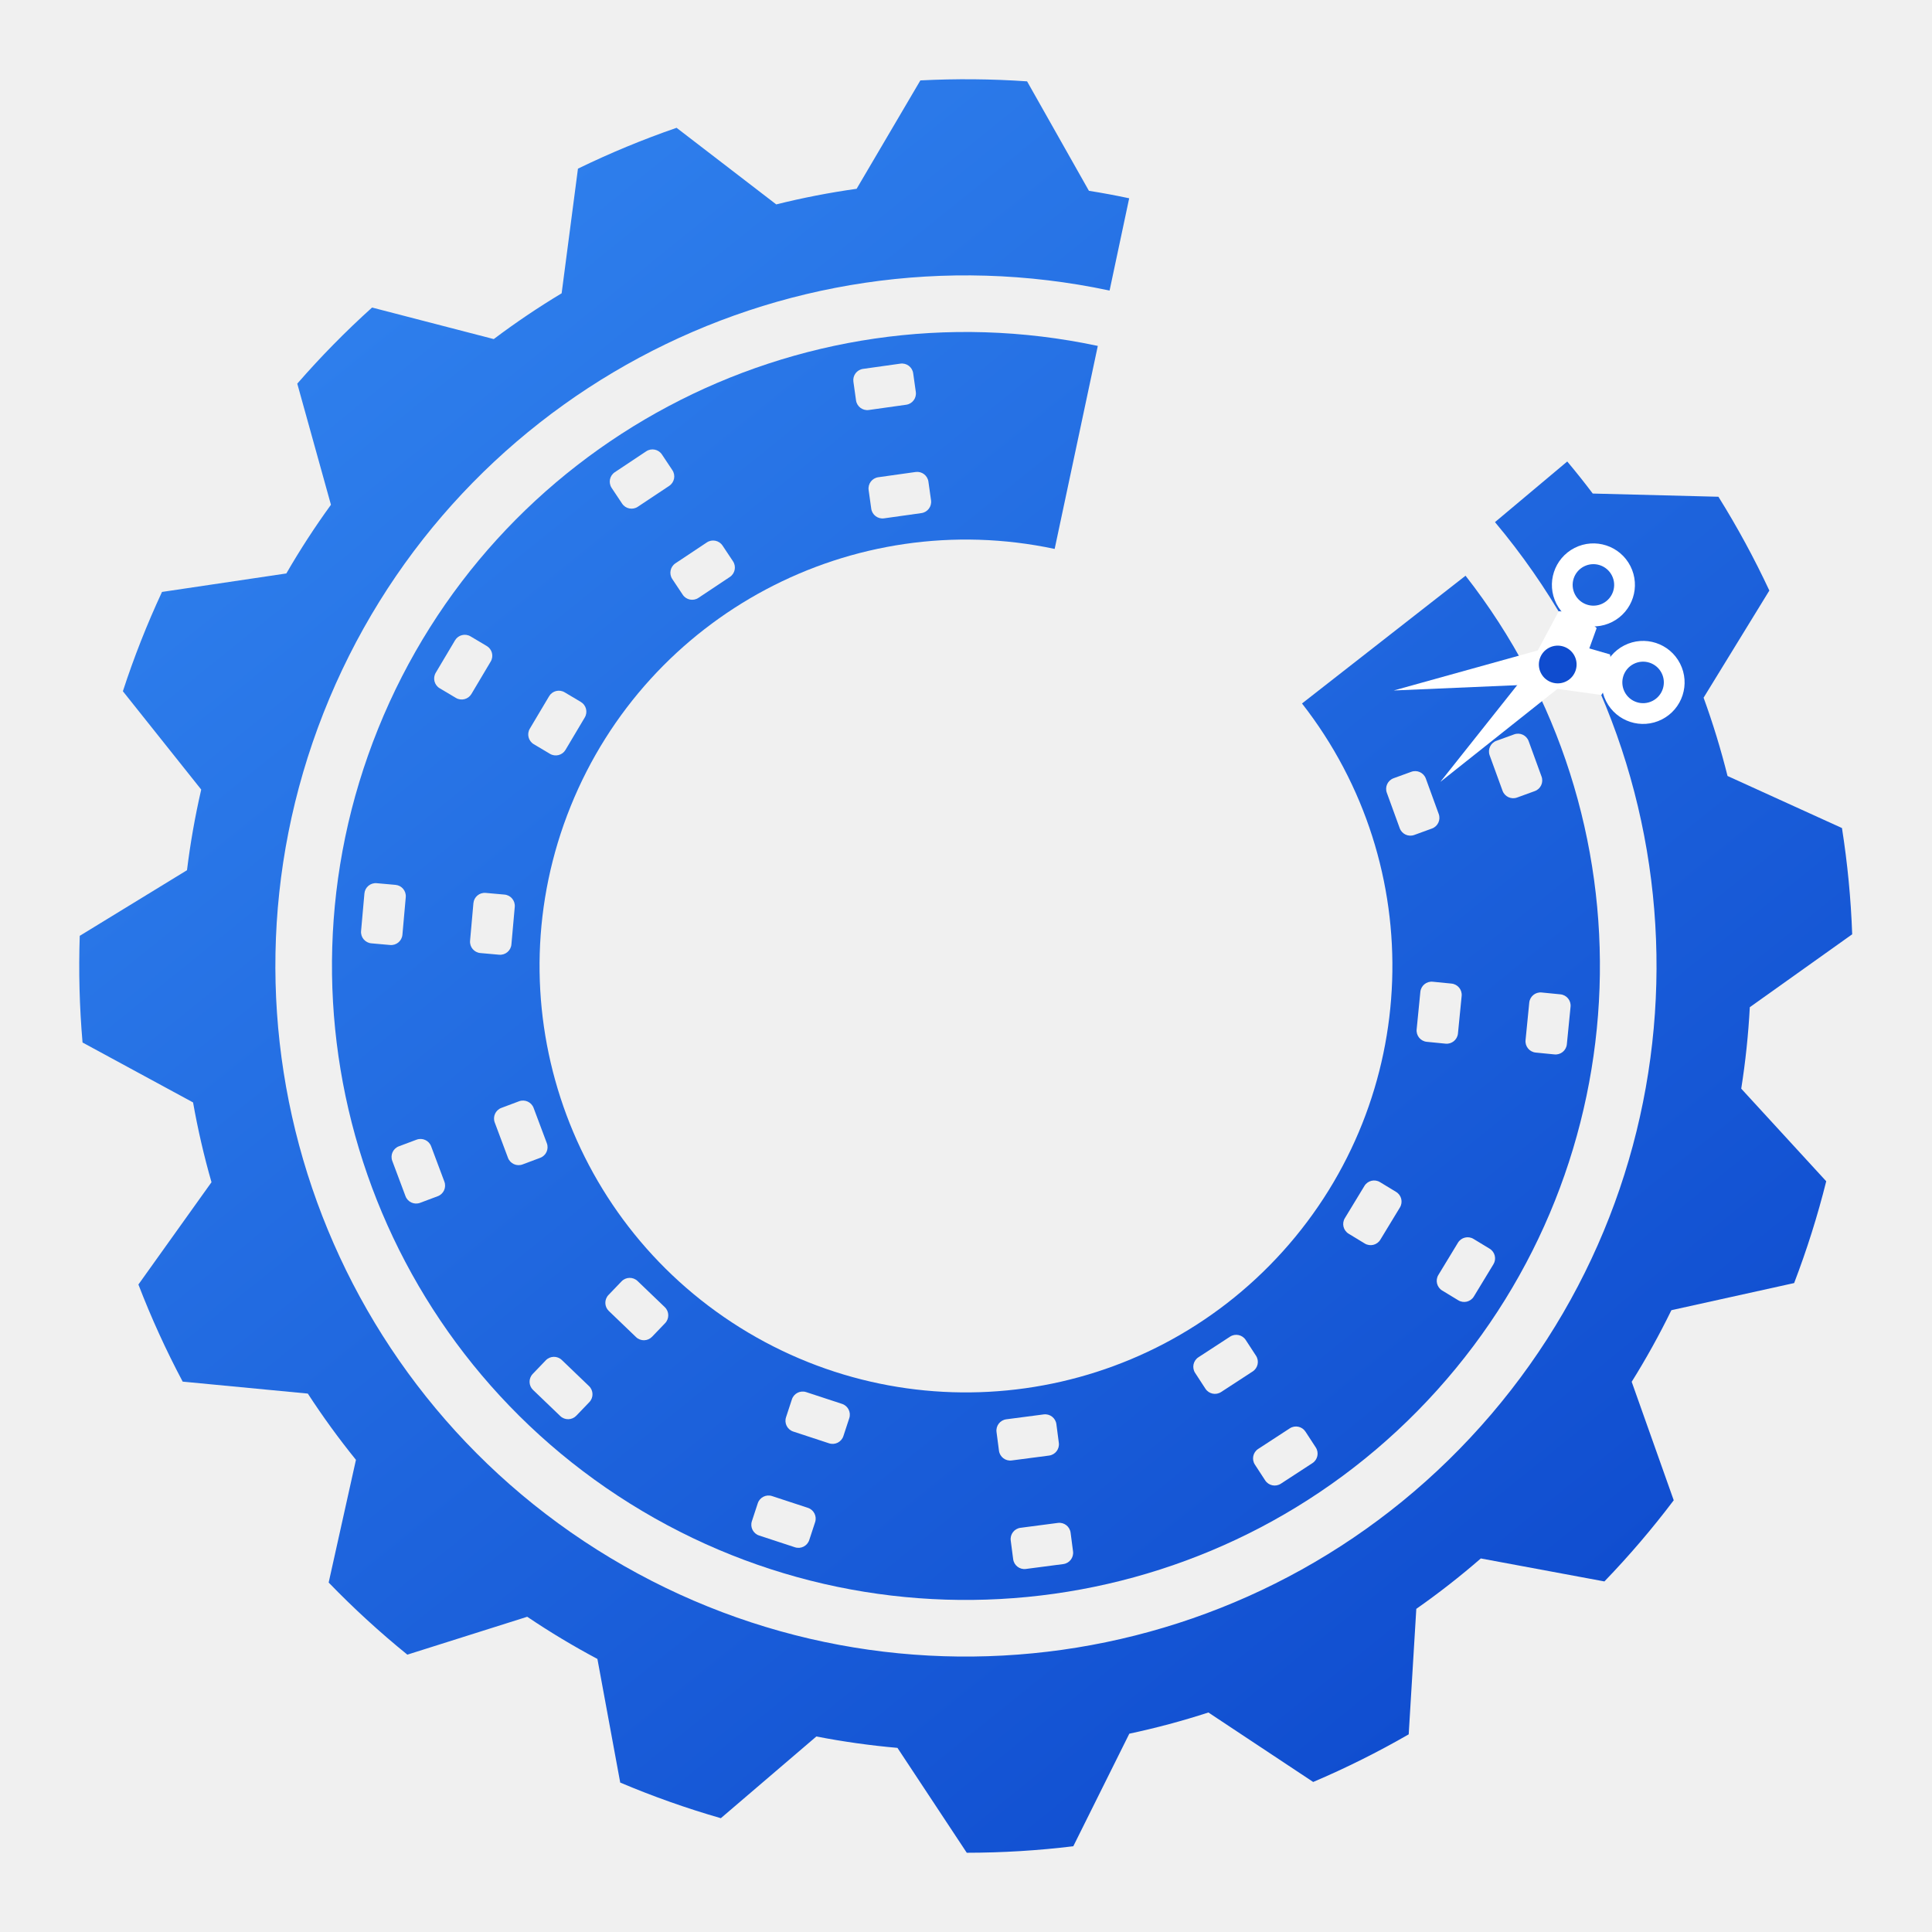
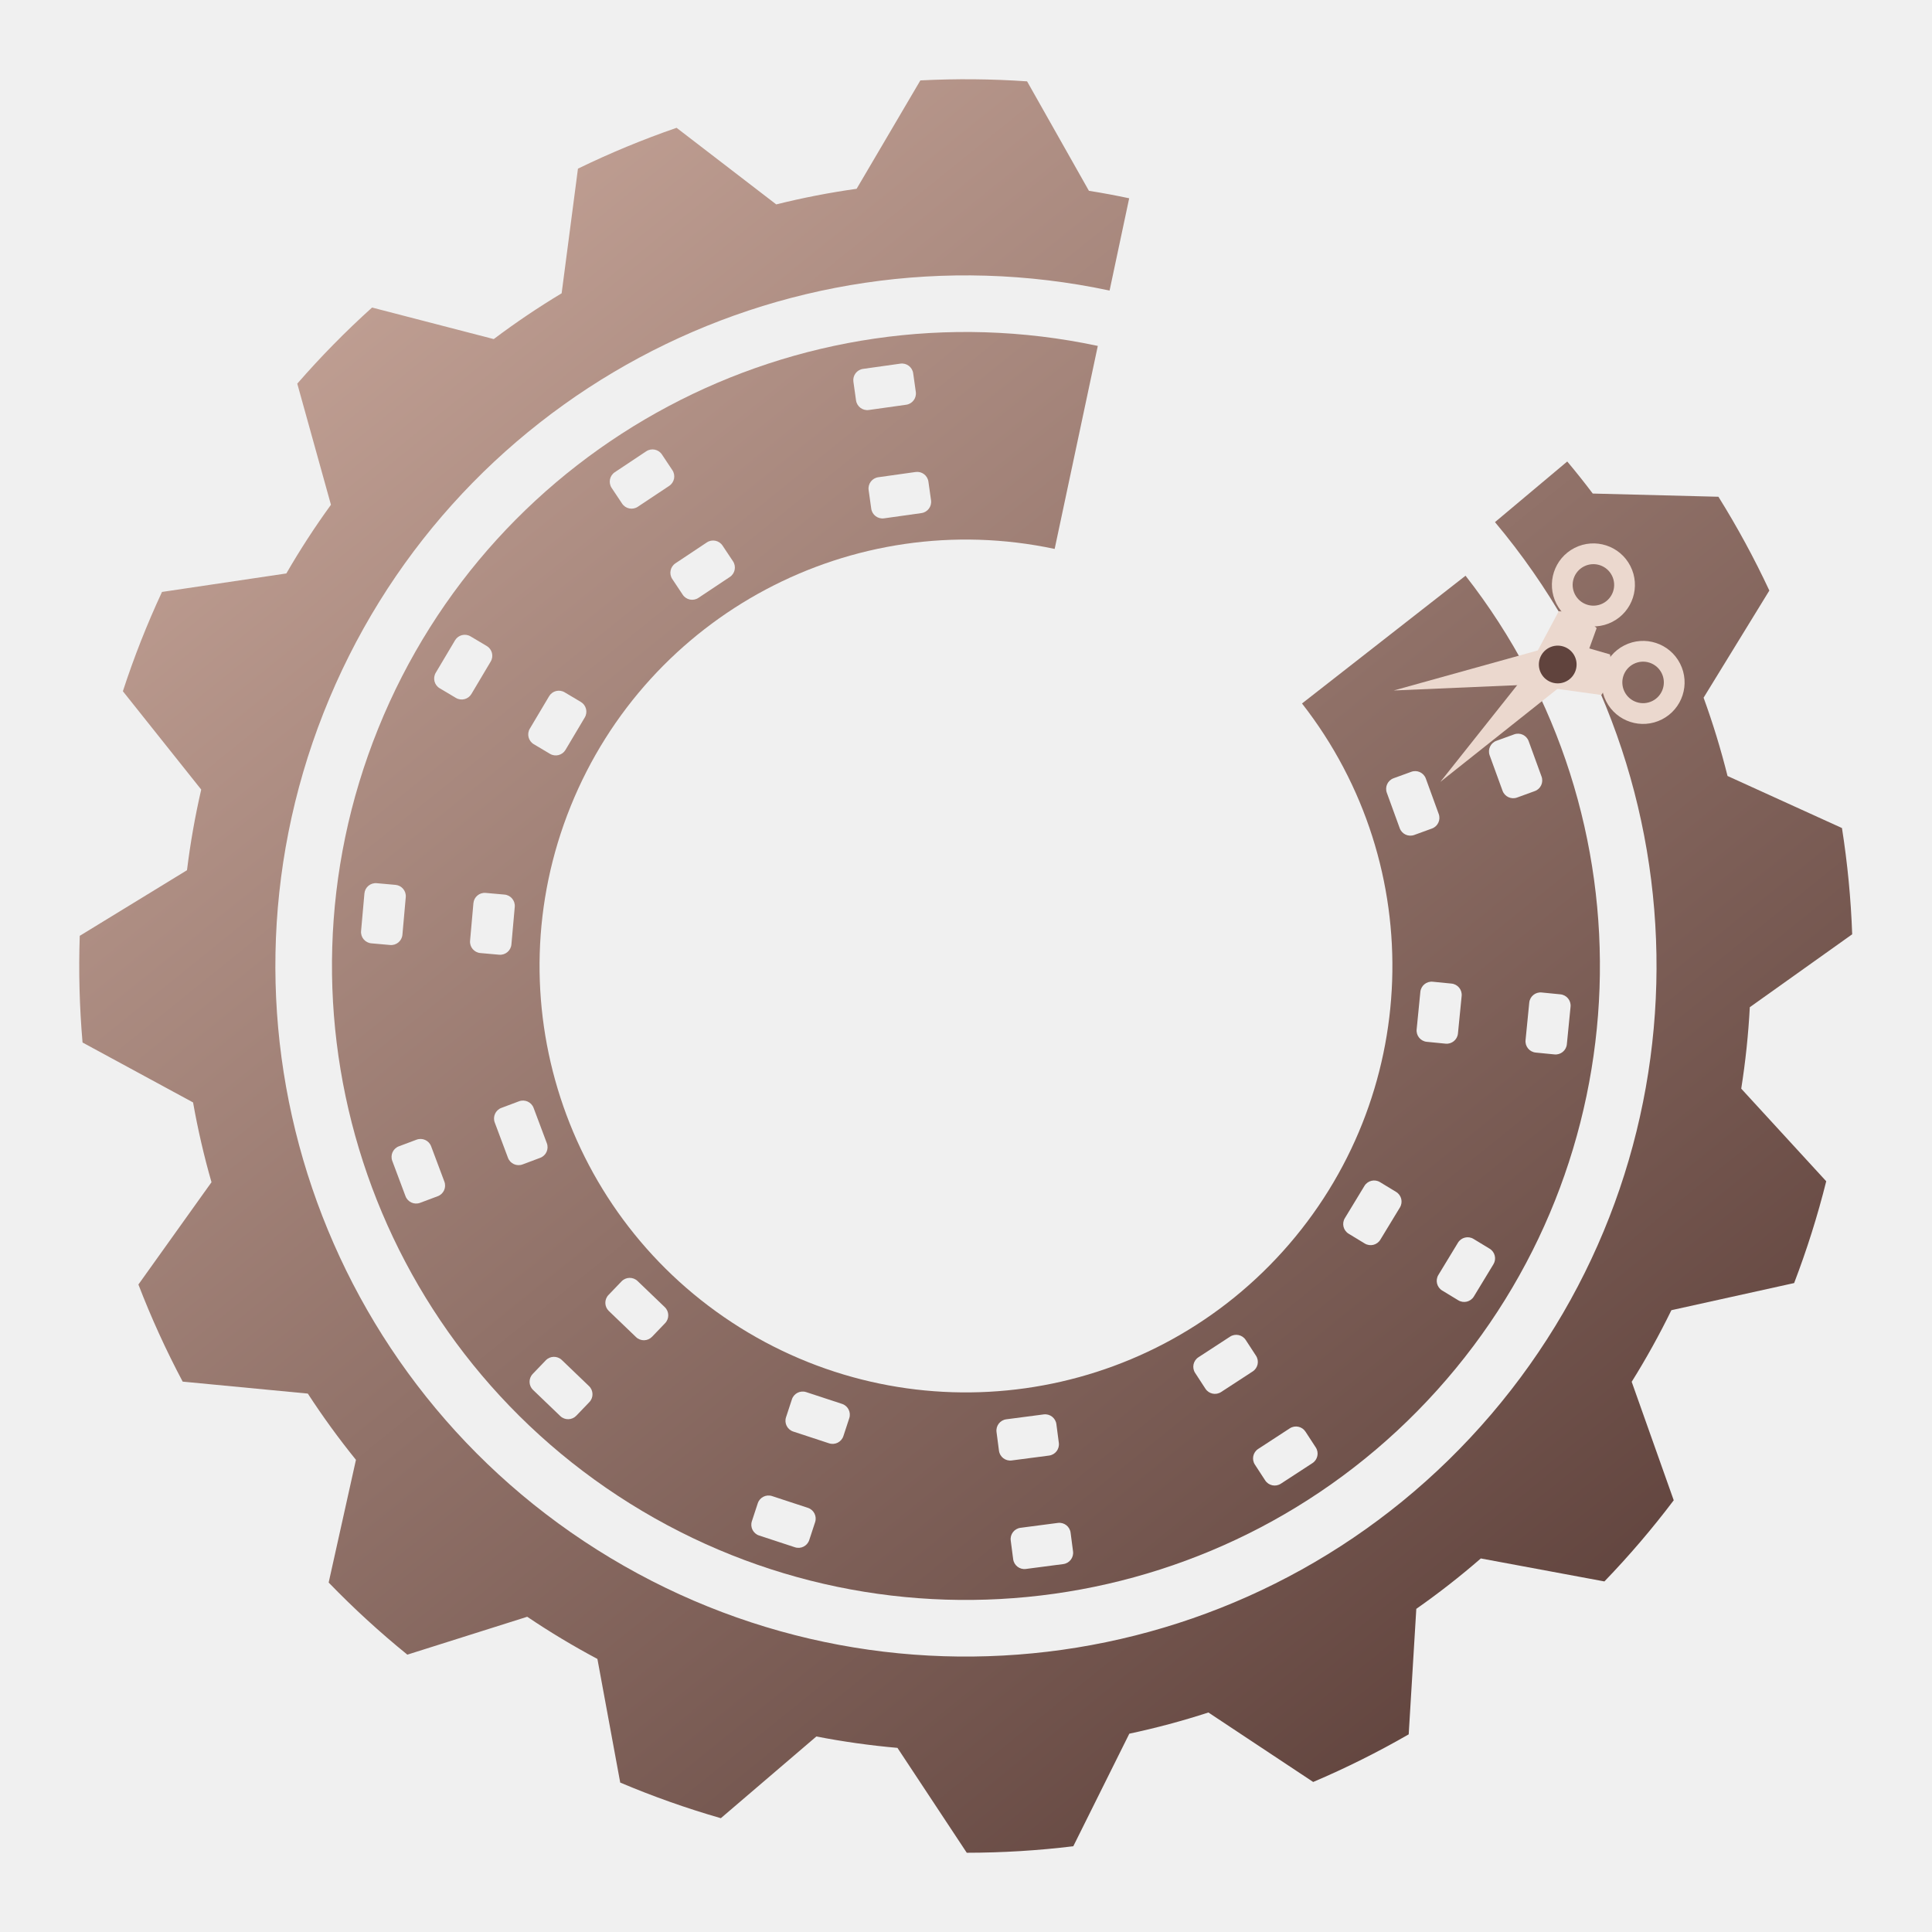
<svg xmlns="http://www.w3.org/2000/svg" viewBox="0 0 1024 1024" width="1024" height="1024" fill="none">
  <defs>
-     <linearGradient id="cf-blue" x1="200" y1="120" x2="830" y2="900" gradientUnits="userSpaceOnUse">
-       <stop offset="0" stop-color="#2F80ED" />
-       <stop offset="1" stop-color="#0F4CCF" />
+     <linearGradient id="cf-brand" x1="200" y1="120" x2="830" y2="900" gradientUnits="userSpaceOnUse">
+       <stop offset="0" stop-color="#C1A094" />
+       <stop offset="1" stop-color="#60433D" />
    </linearGradient>
    <mask id="cf-holes" maskUnits="userSpaceOnUse" x="0" y="0" width="1024" height="1024">
      <rect width="1024" height="1024" fill="#FFFFFF" />
      <g fill="#000000">
        <rect x="-16" y="-11" width="32" height="22" rx="6" transform="translate(748.8 425.81) rotate(70)" />
        <rect x="-16" y="-11" width="32" height="22" rx="6" transform="translate(803.3 405.97) rotate(70)" />
        <rect x="-16" y="-11" width="32" height="22" rx="6" transform="translate(762.78 536.75) rotate(95.64)" />
        <rect x="-16" y="-11" width="32" height="22" rx="6" transform="translate(820.5 542.45) rotate(95.64)" />
        <rect x="-16" y="-11" width="32" height="22" rx="6" transform="translate(727.39 642.82) rotate(121.27)" />
        <rect x="-16" y="-11" width="32" height="22" rx="6" transform="translate(776.96 672.92) rotate(121.27)" />
        <rect x="-16" y="-11" width="32" height="22" rx="6" transform="translate(649.58 723.13) rotate(146.91)" />
        <rect x="-16" y="-11" width="32" height="22" rx="6" transform="translate(681.25 771.72) rotate(146.91)" />
        <rect x="-16" y="-11" width="32" height="22" rx="6" transform="translate(544.69 761.87) rotate(172.55)" />
        <rect x="-16" y="-11" width="32" height="22" rx="6" transform="translate(552.22 819.38) rotate(172.55)" />
        <rect x="-16" y="-11" width="32" height="22" rx="6" transform="translate(433.37 751.42) rotate(198.18)" />
        <rect x="-16" y="-11" width="32" height="22" rx="6" transform="translate(415.27 806.52) rotate(198.18)" />
        <rect x="-16" y="-11" width="32" height="22" rx="6" transform="translate(337.52 693.83) rotate(223.82)" />
        <rect x="-16" y="-11" width="32" height="22" rx="6" transform="translate(297.36 735.68) rotate(223.82)" />
        <rect x="-16" y="-11" width="32" height="22" rx="6" transform="translate(276.03 600.44) rotate(249.45)" />
        <rect x="-16" y="-11" width="32" height="22" rx="6" transform="translate(221.72 620.79) rotate(249.45)" />
        <rect x="-16" y="-11" width="32" height="22" rx="6" transform="translate(260.99 489.64) rotate(275.09)" />
        <rect x="-16" y="-11" width="32" height="22" rx="6" transform="translate(203.22 484.49) rotate(275.09)" />
        <rect x="-16" y="-11" width="32" height="22" rx="6" transform="translate(295.38 383.24) rotate(300.73)" />
        <rect x="-16" y="-11" width="32" height="22" rx="6" transform="translate(245.52 353.6) rotate(300.73)" />
        <rect x="-16" y="-11" width="32" height="22" rx="6" transform="translate(372.41 302.19) rotate(326.36)" />
        <rect x="-16" y="-11" width="32" height="22" rx="6" transform="translate(340.28 253.9) rotate(326.36)" />
        <rect x="-16" y="-11" width="32" height="22" rx="6" transform="translate(476.93 262.45) rotate(352)" />
        <rect x="-16" y="-11" width="32" height="22" rx="6" transform="translate(468.86 205.02) rotate(352)" />
      </g>
    </mask>
    <g id="cf-scissor-half">
      <g transform="rotate(-18)">
        <path d="M-88 0L8 -11L8 11Z" />
      </g>
      <g transform="rotate(39)">
        <path d="M-2 -13L26 -11L30 0L26 11L-2 13Z" />
      </g>
      <path fill-rule="evenodd" d="M58 29a22 22 0 1 0-44 0a22 22 0 1 0 44 0Zm-11 0a11 11 0 1 0-22 0a11 11 0 1 0 22 0Z" />
    </g>
  </defs>
  <g mask="url(#cf-holes)">
-     <path d="M830.67 244.6         A416 416 0 0 1 844.19 261.59         L910.8 263.29         A470 470 0 0 1 937.79 313         L902.94 369.79         A416 416 0 0 1 915.63 411.29         L976.28 438.88         A470 470 0 0 1 981.7 495.19         L927.43 533.84         A416 416 0 0 1 922.89 577.01         L967.94 626.1         A470 470 0 0 1 950.93 680.05         L885.87 694.43         A416 416 0 0 1 864.83 732.38         L887.11 795.18         A470 470 0 0 1 850.37 838.19         L784.87 826.01         A416 416 0 0 1 750.67 852.73         L746.64 919.24         A470 470 0 0 1 696.02 944.48         L640.48 907.66         A416 416 0 0 1 598.56 918.89         L568.87 978.55         A470 470 0 0 1 512.41 982         L475.67 926.41         A416 416 0 0 1 432.69 920.37         L382.06 963.68         A470 470 0 0 1 328.73 944.8         L316.64 879.27         A416 416 0 0 1 279.44 856.92         L215.9 877         A470 470 0 0 1 174.2 838.78         L188.66 773.74         A416 416 0 0 1 163.15 738.63         L96.82 732.29         A470 470 0 0 1 73.36 680.82         L112.1 626.6         A416 416 0 0 1 102.33 584.31         L43.75 552.55         A470 470 0 0 1 42.27 496.01         L99.11 461.23         A416 416 0 0 1 106.65 418.49         L65.13 366.37         A470 470 0 0 1 85.86 313.74         L151.77 303.94         A416 416 0 0 1 175.41 267.54         L157.56 203.34         A470 470 0 0 1 197.2 163         L261.7 179.72         A416 416 0 0 1 297.68 155.46         L306.33 89.39         A470 470 0 0 1 358.6 67.74         L411.43 108.34         A416 416 0 0 1 454.03 100.06         L487.81 42.62         A470 470 0 0 1 544.38 43.12         L577.15 101.13         A416 416 0 0 1 598.49 105.09         L588.1 154         A366 366 0 1 0 792.37 276.74         Z" fill="url(#cf-blue)" />
-     <path d="M776.77 305.14A336 336 0 1 1 581.86 183.34L558.99 290.94A226 226 0 1 0 690.09 372.86Z" fill="url(#cf-blue)" />
+     <path d="M830.67 244.6         A416 416 0 0 1 844.19 261.59         L910.8 263.29         A470 470 0 0 1 937.79 313         L902.94 369.79         A416 416 0 0 1 915.63 411.29         L976.28 438.88         A470 470 0 0 1 981.7 495.19         L927.43 533.84         A416 416 0 0 1 922.89 577.01         L967.94 626.1         A470 470 0 0 1 950.93 680.05         L885.87 694.43         A416 416 0 0 1 864.83 732.38         L887.11 795.18         A470 470 0 0 1 850.37 838.19         L784.87 826.01         A416 416 0 0 1 750.67 852.73         L746.64 919.24         A470 470 0 0 1 696.02 944.48         L640.48 907.66         A416 416 0 0 1 598.56 918.89         L568.87 978.55         A470 470 0 0 1 512.41 982         L475.67 926.41         A416 416 0 0 1 432.69 920.37         L382.06 963.68         A470 470 0 0 1 328.73 944.8         L316.64 879.27         A416 416 0 0 1 279.44 856.92         L215.9 877         A470 470 0 0 1 174.2 838.78         L188.66 773.74         A416 416 0 0 1 163.15 738.63         L96.82 732.29         A470 470 0 0 1 73.36 680.82         L112.1 626.6         A416 416 0 0 1 102.33 584.31         L43.75 552.55         A470 470 0 0 1 42.27 496.01         L99.11 461.23         A416 416 0 0 1 106.65 418.49         L65.13 366.37         A470 470 0 0 1 85.86 313.74         L151.77 303.94         A416 416 0 0 1 175.41 267.54         L157.56 203.34         A470 470 0 0 1 197.2 163         L261.7 179.72         A416 416 0 0 1 297.68 155.46         L306.33 89.39         A470 470 0 0 1 358.6 67.74         L411.43 108.34         A416 416 0 0 1 454.03 100.06         L487.81 42.62         A470 470 0 0 1 544.38 43.12         L577.15 101.13         A416 416 0 0 1 598.49 105.09         L588.1 154         A366 366 0 1 0 792.37 276.74         Z" fill="url(#cf-brand)" />
+     <path d="M776.77 305.14A336 336 0 1 1 581.86 183.34L558.99 290.94A226 226 0 1 0 690.09 372.86Z" fill="url(#cf-brand)" />
  </g>
  <g transform="translate(825.63 352.2) rotate(-27)">
-     <g fill="#FFFFFF">
+     <g fill="#EBD8CE">
      <use href="#cf-scissor-half" />
      <use href="#cf-scissor-half" transform="scale(1,-1)" />
    </g>
-     <circle r="10" fill="#0F4CCF" />
+     <circle r="10" fill="#60433D" />
  </g>
</svg>
